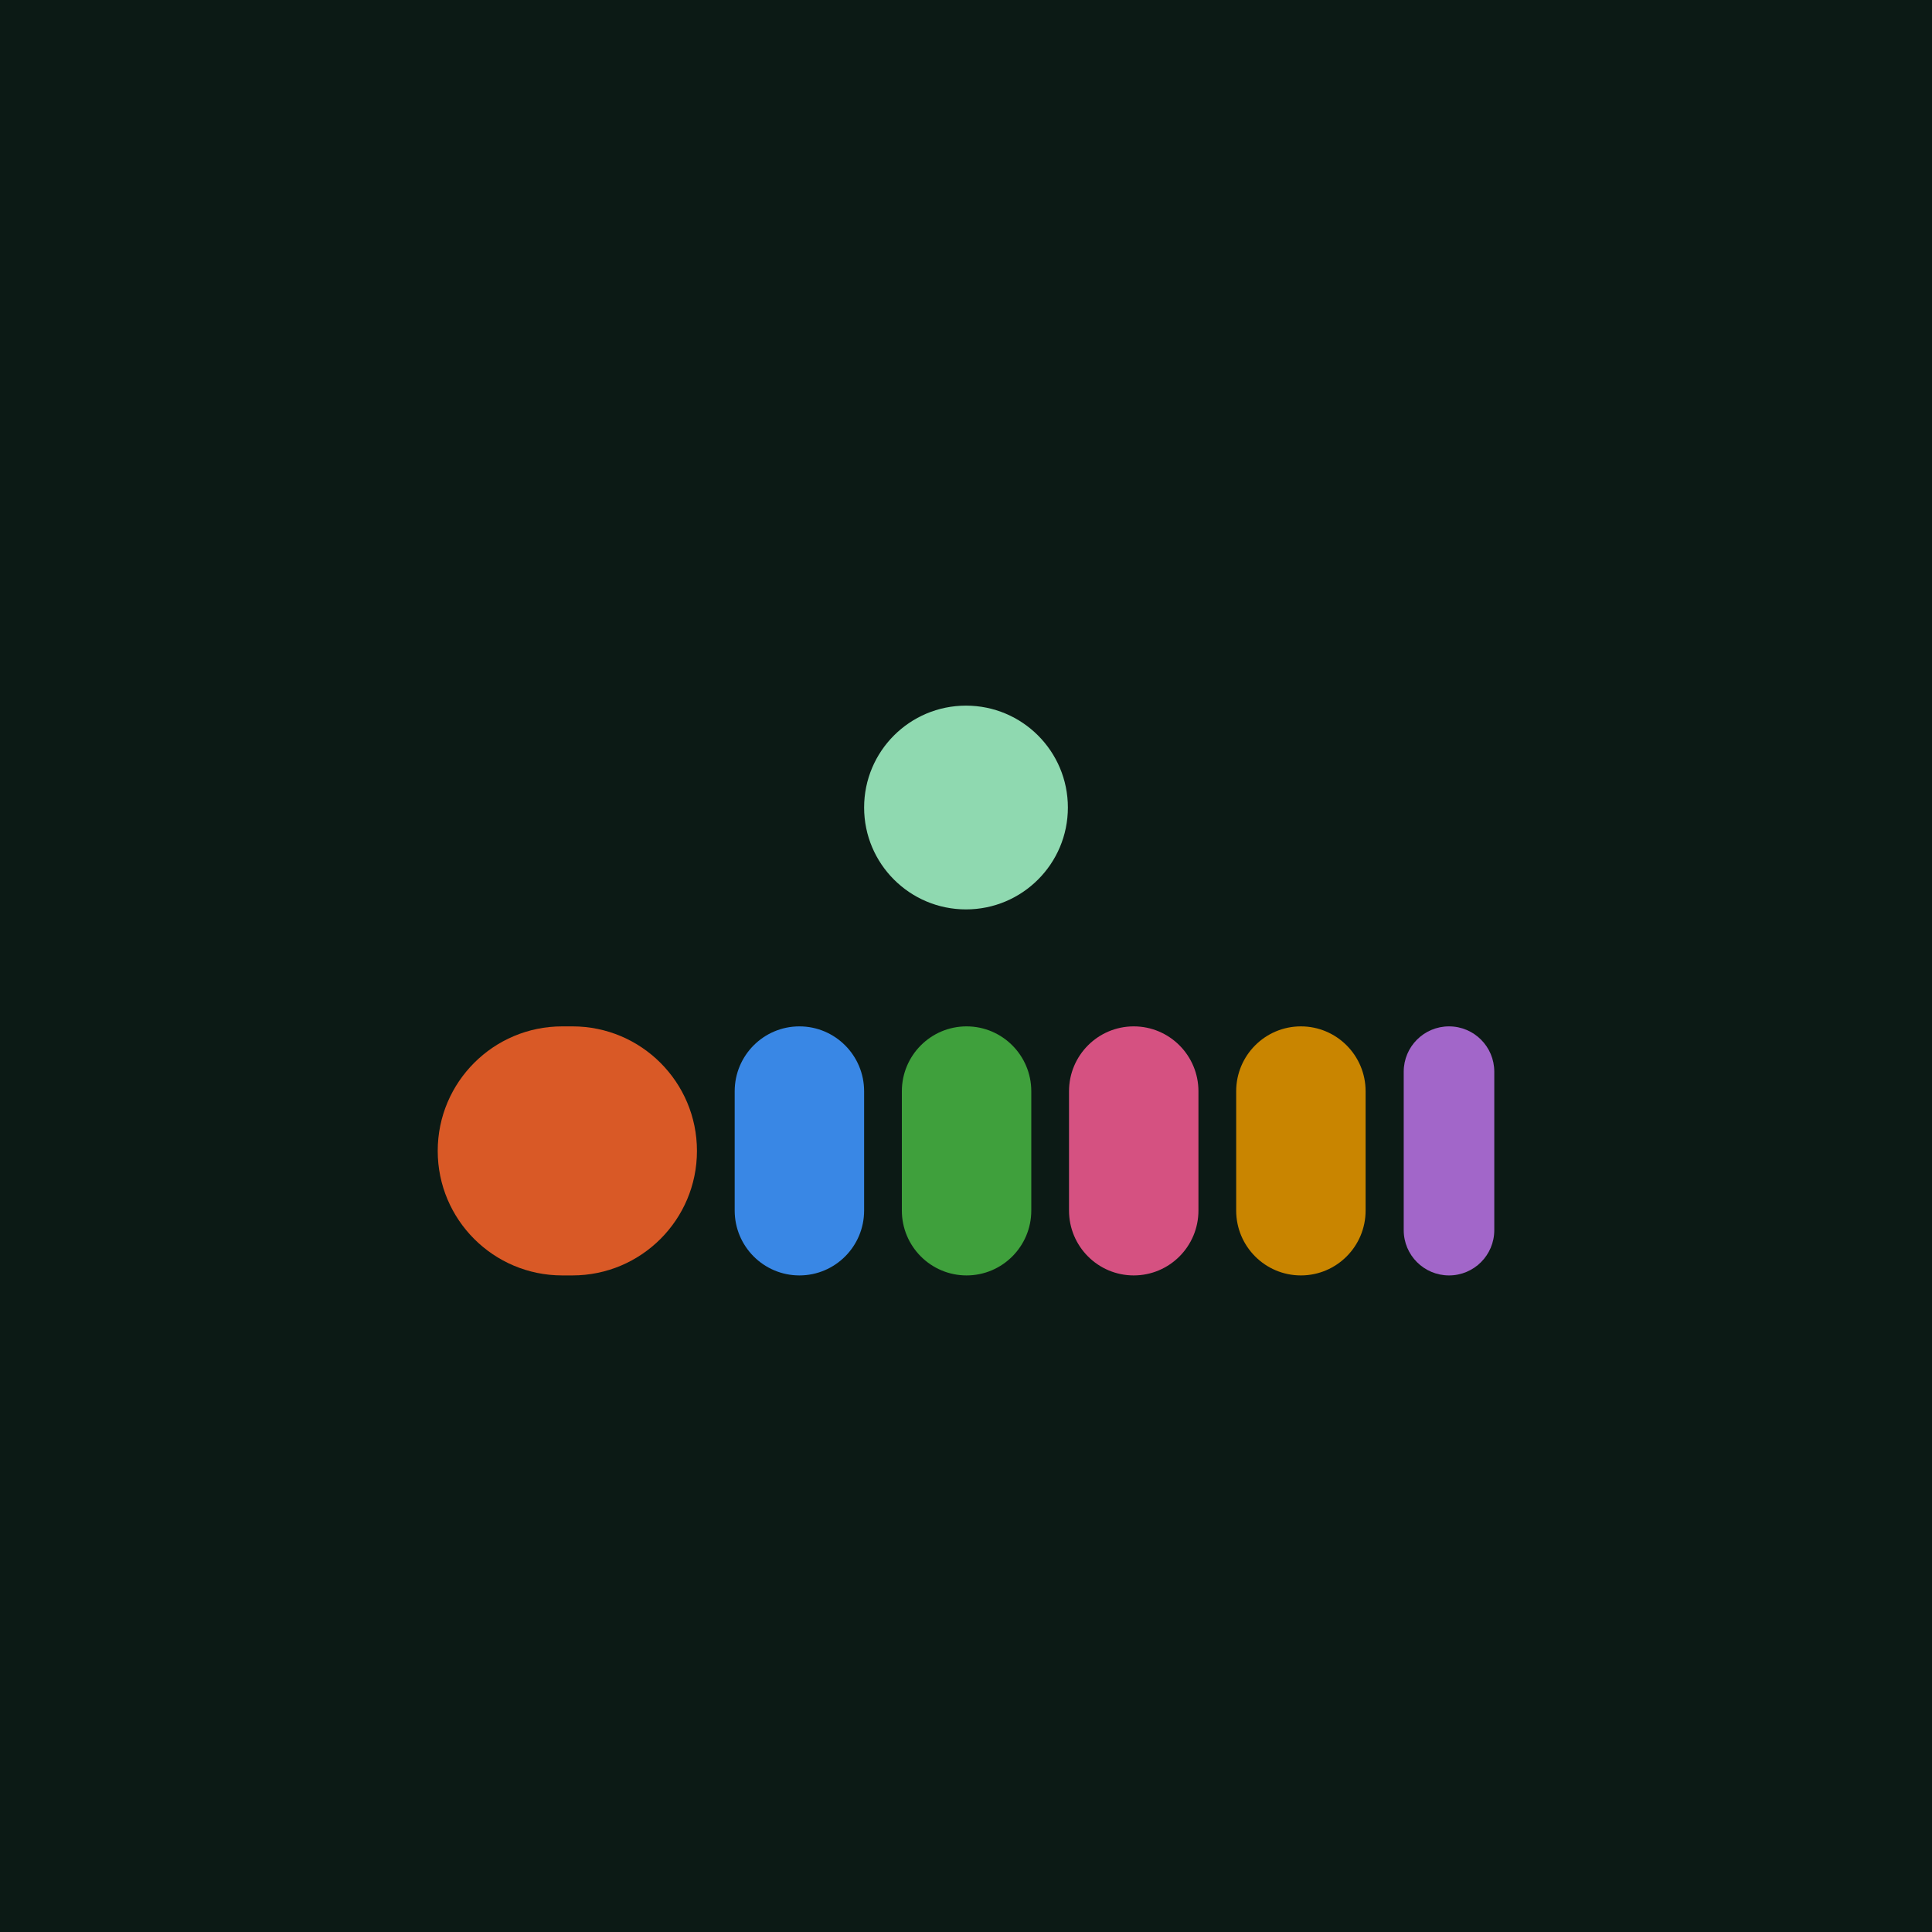
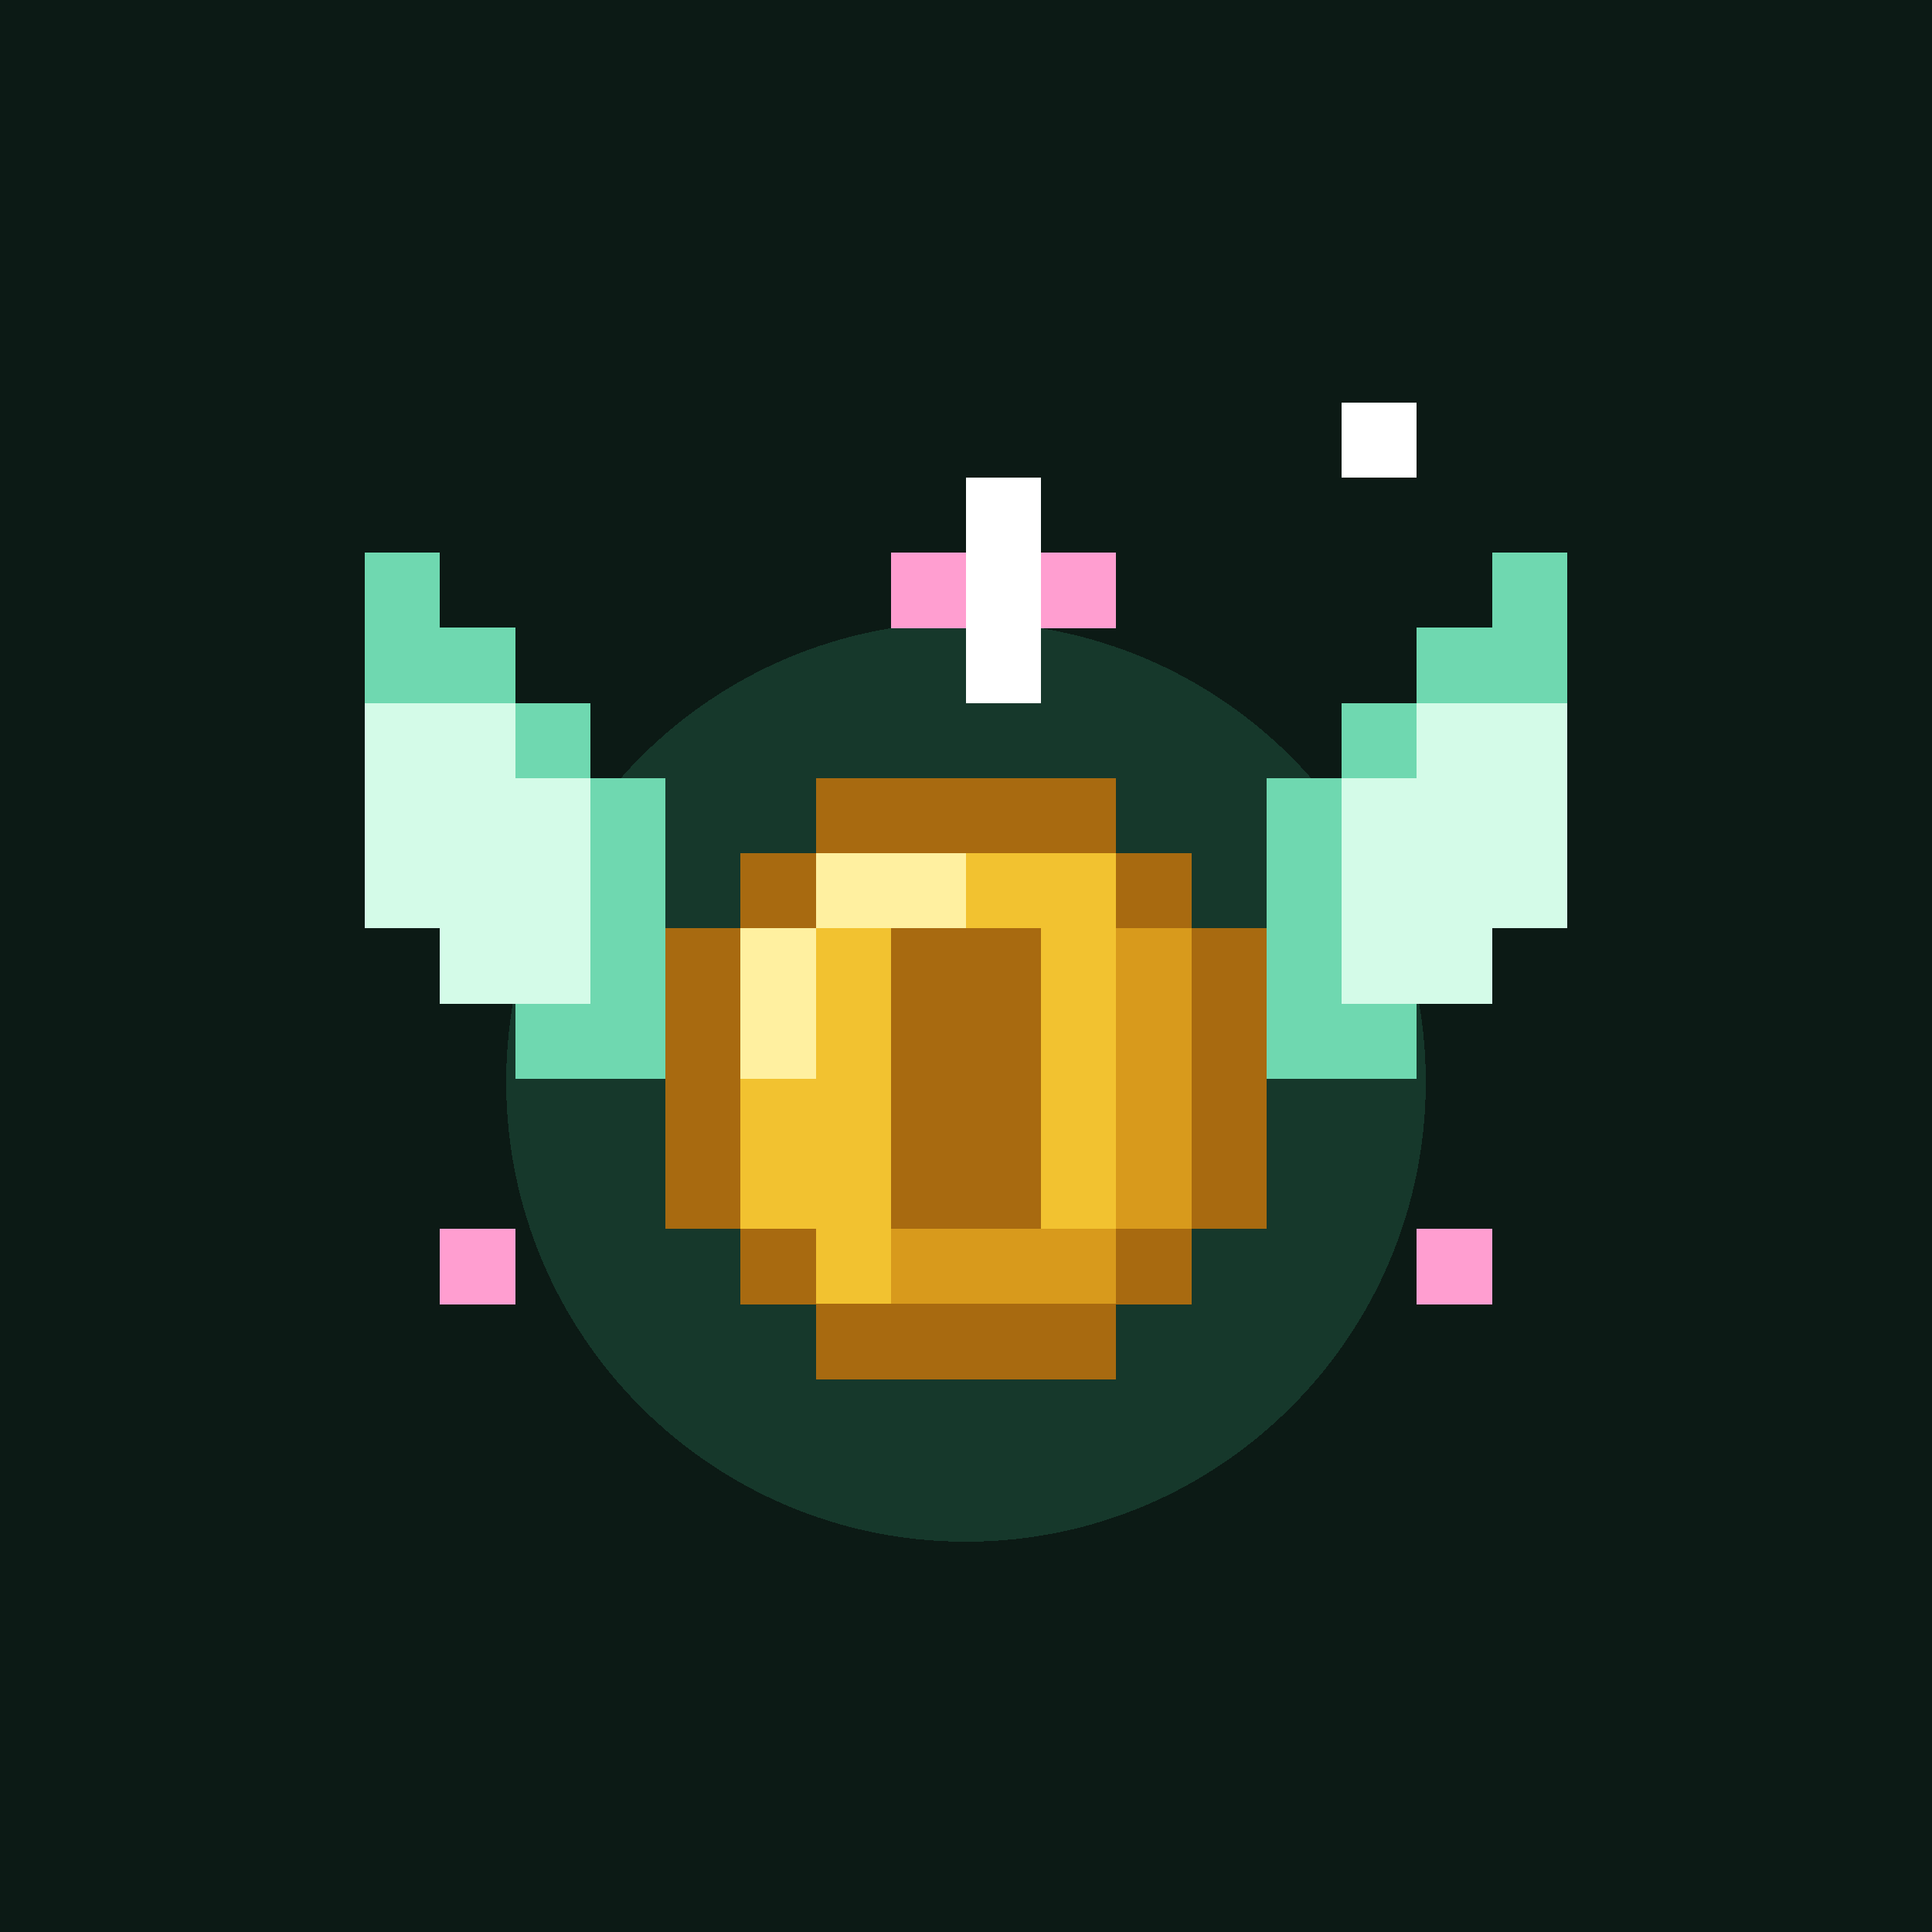
- <svg xmlns="http://www.w3.org/2000/svg" viewBox="0 0 512 512" width="512" height="512">
+ <svg xmlns="http://www.w3.org/2000/svg" viewBox="0 0 512 512" width="512" height="512" shape-rendering="crispEdges">
  <rect width="512" height="512" rx="0" fill="#0c1a15" />
-   <circle cx="256" cy="214" r="27" fill="#8fd9b0" />
-   <rect x="116.0" y="272" width="68.7" height="66" rx="33.0" fill="#d95926" />
-   <rect x="194.7" y="272" width="34.3" height="66" rx="17.2" fill="#3987e5" />
-   <rect x="239.0" y="272" width="34.3" height="66" rx="17.2" fill="#3fa03c" />
-   <rect x="283.3" y="272" width="34.3" height="66" rx="17.2" fill="#d55181" />
-   <rect x="327.6" y="272" width="34.3" height="66" rx="17.2" fill="#c98500" />
-   <rect x="372.0" y="272" width="24.0" height="66" rx="12.0" fill="#a266c9" />
+   <circle cx="256.0" cy="286.72" r="121.856" fill="#16382b" />
+   <rect x="96.71" y="146.49" width="19.92" height="19.92" fill="#6fd8b0" />
+   <rect x="96.71" y="166.40" width="19.92" height="19.92" fill="#6fd8b0" />
+   <rect x="96.71" y="186.31" width="19.92" height="19.92" fill="#d4fbe8" />
+   <rect x="96.71" y="206.22" width="19.92" height="19.92" fill="#d4fbe8" />
+   <rect x="96.71" y="226.13" width="19.92" height="19.92" fill="#d4fbe8" />
+   <rect x="116.62" y="166.40" width="19.92" height="19.92" fill="#6fd8b0" />
+   <rect x="116.62" y="186.31" width="19.92" height="19.92" fill="#d4fbe8" />
+   <rect x="116.62" y="206.22" width="19.92" height="19.92" fill="#d4fbe8" />
+   <rect x="116.62" y="226.13" width="19.92" height="19.92" fill="#d4fbe8" />
+   <rect x="116.62" y="246.04" width="19.92" height="19.92" fill="#d4fbe8" />
+   <rect x="116.62" y="325.69" width="19.92" height="19.92" fill="#ff9ed0" />
+   <rect x="136.53" y="186.31" width="19.92" height="19.92" fill="#6fd8b0" />
+   <rect x="136.53" y="206.22" width="19.92" height="19.92" fill="#d4fbe8" />
+   <rect x="136.53" y="226.13" width="19.92" height="19.92" fill="#d4fbe8" />
+   <rect x="136.53" y="246.04" width="19.92" height="19.92" fill="#d4fbe8" />
+   <rect x="136.53" y="265.96" width="19.92" height="19.92" fill="#6fd8b0" />
+   <rect x="156.44" y="206.22" width="19.92" height="19.92" fill="#6fd8b0" />
+   <rect x="156.44" y="226.13" width="19.92" height="19.92" fill="#6fd8b0" />
+   <rect x="156.44" y="246.04" width="19.92" height="19.92" fill="#6fd8b0" />
+   <rect x="156.44" y="265.96" width="19.92" height="19.92" fill="#6fd8b0" />
+   <rect x="176.36" y="246.04" width="19.92" height="19.92" fill="#a86a10" />
+   <rect x="176.36" y="265.96" width="19.92" height="19.92" fill="#a86a10" />
+   <rect x="176.36" y="285.87" width="19.92" height="19.92" fill="#a86a10" />
+   <rect x="176.36" y="305.78" width="19.92" height="19.92" fill="#a86a10" />
+   <rect x="196.27" y="226.13" width="19.92" height="19.92" fill="#a86a10" />
+   <rect x="196.27" y="246.04" width="19.92" height="19.92" fill="#fff0a0" />
+   <rect x="196.27" y="265.96" width="19.92" height="19.92" fill="#fff0a0" />
+   <rect x="196.27" y="285.87" width="19.92" height="19.92" fill="#f2c230" />
+   <rect x="196.27" y="305.78" width="19.92" height="19.92" fill="#f2c230" />
+   <rect x="196.27" y="325.69" width="19.92" height="19.92" fill="#a86a10" />
+   <rect x="216.18" y="206.22" width="19.92" height="19.92" fill="#a86a10" />
+   <rect x="216.18" y="226.13" width="19.92" height="19.92" fill="#fff0a0" />
+   <rect x="216.18" y="246.04" width="19.92" height="19.92" fill="#f2c230" />
+   <rect x="216.18" y="265.96" width="19.92" height="19.92" fill="#f2c230" />
+   <rect x="216.18" y="285.87" width="19.92" height="19.92" fill="#f2c230" />
+   <rect x="216.18" y="305.78" width="19.92" height="19.92" fill="#f2c230" />
+   <rect x="216.18" y="325.69" width="19.92" height="19.92" fill="#f2c230" />
+   <rect x="216.18" y="345.60" width="19.92" height="19.92" fill="#a86a10" />
+   <rect x="236.09" y="146.49" width="19.92" height="19.92" fill="#ff9ed0" />
+   <rect x="236.09" y="206.22" width="19.92" height="19.92" fill="#a86a10" />
+   <rect x="236.09" y="226.13" width="19.92" height="19.92" fill="#fff0a0" />
+   <rect x="236.09" y="246.04" width="19.92" height="19.92" fill="#a86a10" />
+   <rect x="236.09" y="265.96" width="19.92" height="19.92" fill="#a86a10" />
+   <rect x="236.09" y="285.87" width="19.92" height="19.92" fill="#a86a10" />
+   <rect x="236.09" y="305.78" width="19.92" height="19.92" fill="#a86a10" />
+   <rect x="236.09" y="325.69" width="19.92" height="19.92" fill="#d89a1c" />
+   <rect x="236.09" y="345.60" width="19.92" height="19.92" fill="#a86a10" />
+   <rect x="256.00" y="126.58" width="19.92" height="19.92" fill="#ffffff" />
+   <rect x="256.00" y="146.49" width="19.92" height="19.92" fill="#ffffff" />
+   <rect x="256.00" y="166.40" width="19.92" height="19.92" fill="#ffffff" />
+   <rect x="256.00" y="206.22" width="19.92" height="19.92" fill="#a86a10" />
+   <rect x="256.00" y="226.13" width="19.92" height="19.92" fill="#f2c230" />
+   <rect x="256.00" y="246.04" width="19.92" height="19.92" fill="#a86a10" />
+   <rect x="256.00" y="265.96" width="19.92" height="19.92" fill="#a86a10" />
+   <rect x="256.00" y="285.87" width="19.92" height="19.92" fill="#a86a10" />
+   <rect x="256.00" y="305.78" width="19.92" height="19.92" fill="#a86a10" />
+   <rect x="256.00" y="325.69" width="19.92" height="19.92" fill="#d89a1c" />
+   <rect x="256.00" y="345.60" width="19.92" height="19.92" fill="#a86a10" />
+   <rect x="275.91" y="146.49" width="19.92" height="19.92" fill="#ff9ed0" />
+   <rect x="275.91" y="206.22" width="19.92" height="19.92" fill="#a86a10" />
+   <rect x="275.91" y="226.13" width="19.92" height="19.92" fill="#f2c230" />
+   <rect x="275.91" y="246.04" width="19.92" height="19.92" fill="#f2c230" />
+   <rect x="275.91" y="265.96" width="19.92" height="19.92" fill="#f2c230" />
+   <rect x="275.91" y="285.87" width="19.92" height="19.92" fill="#f2c230" />
+   <rect x="275.91" y="305.78" width="19.92" height="19.92" fill="#f2c230" />
+   <rect x="275.91" y="325.69" width="19.92" height="19.92" fill="#d89a1c" />
+   <rect x="275.91" y="345.60" width="19.92" height="19.92" fill="#a86a10" />
+   <rect x="295.82" y="226.13" width="19.92" height="19.92" fill="#a86a10" />
+   <rect x="295.82" y="246.04" width="19.92" height="19.92" fill="#d89a1c" />
+   <rect x="295.82" y="265.96" width="19.92" height="19.92" fill="#d89a1c" />
+   <rect x="295.82" y="285.87" width="19.92" height="19.92" fill="#d89a1c" />
+   <rect x="295.82" y="305.78" width="19.92" height="19.92" fill="#d89a1c" />
+   <rect x="295.82" y="325.69" width="19.92" height="19.92" fill="#a86a10" />
+   <rect x="315.73" y="246.04" width="19.92" height="19.92" fill="#a86a10" />
+   <rect x="315.73" y="265.96" width="19.92" height="19.92" fill="#a86a10" />
+   <rect x="315.73" y="285.87" width="19.92" height="19.92" fill="#a86a10" />
+   <rect x="315.73" y="305.78" width="19.92" height="19.92" fill="#a86a10" />
+   <rect x="335.64" y="206.22" width="19.92" height="19.92" fill="#6fd8b0" />
+   <rect x="335.64" y="226.13" width="19.92" height="19.92" fill="#6fd8b0" />
+   <rect x="335.64" y="246.04" width="19.92" height="19.92" fill="#6fd8b0" />
+   <rect x="335.64" y="265.96" width="19.92" height="19.92" fill="#6fd8b0" />
+   <rect x="355.56" y="106.67" width="19.92" height="19.92" fill="#ffffff" />
+   <rect x="355.56" y="186.31" width="19.92" height="19.92" fill="#6fd8b0" />
+   <rect x="355.56" y="206.22" width="19.92" height="19.92" fill="#d4fbe8" />
+   <rect x="355.56" y="226.13" width="19.92" height="19.92" fill="#d4fbe8" />
+   <rect x="355.56" y="246.04" width="19.92" height="19.92" fill="#d4fbe8" />
+   <rect x="355.56" y="265.96" width="19.92" height="19.92" fill="#6fd8b0" />
+   <rect x="375.47" y="166.40" width="19.92" height="19.92" fill="#6fd8b0" />
+   <rect x="375.47" y="186.31" width="19.92" height="19.92" fill="#d4fbe8" />
+   <rect x="375.47" y="206.22" width="19.92" height="19.92" fill="#d4fbe8" />
+   <rect x="375.47" y="226.13" width="19.92" height="19.92" fill="#d4fbe8" />
+   <rect x="375.47" y="246.04" width="19.92" height="19.92" fill="#d4fbe8" />
+   <rect x="375.47" y="325.69" width="19.92" height="19.92" fill="#ff9ed0" />
+   <rect x="395.38" y="146.49" width="19.92" height="19.92" fill="#6fd8b0" />
+   <rect x="395.38" y="166.40" width="19.92" height="19.92" fill="#6fd8b0" />
+   <rect x="395.38" y="186.31" width="19.92" height="19.92" fill="#d4fbe8" />
+   <rect x="395.38" y="206.22" width="19.92" height="19.92" fill="#d4fbe8" />
+   <rect x="395.38" y="226.13" width="19.92" height="19.92" fill="#d4fbe8" />
</svg>
